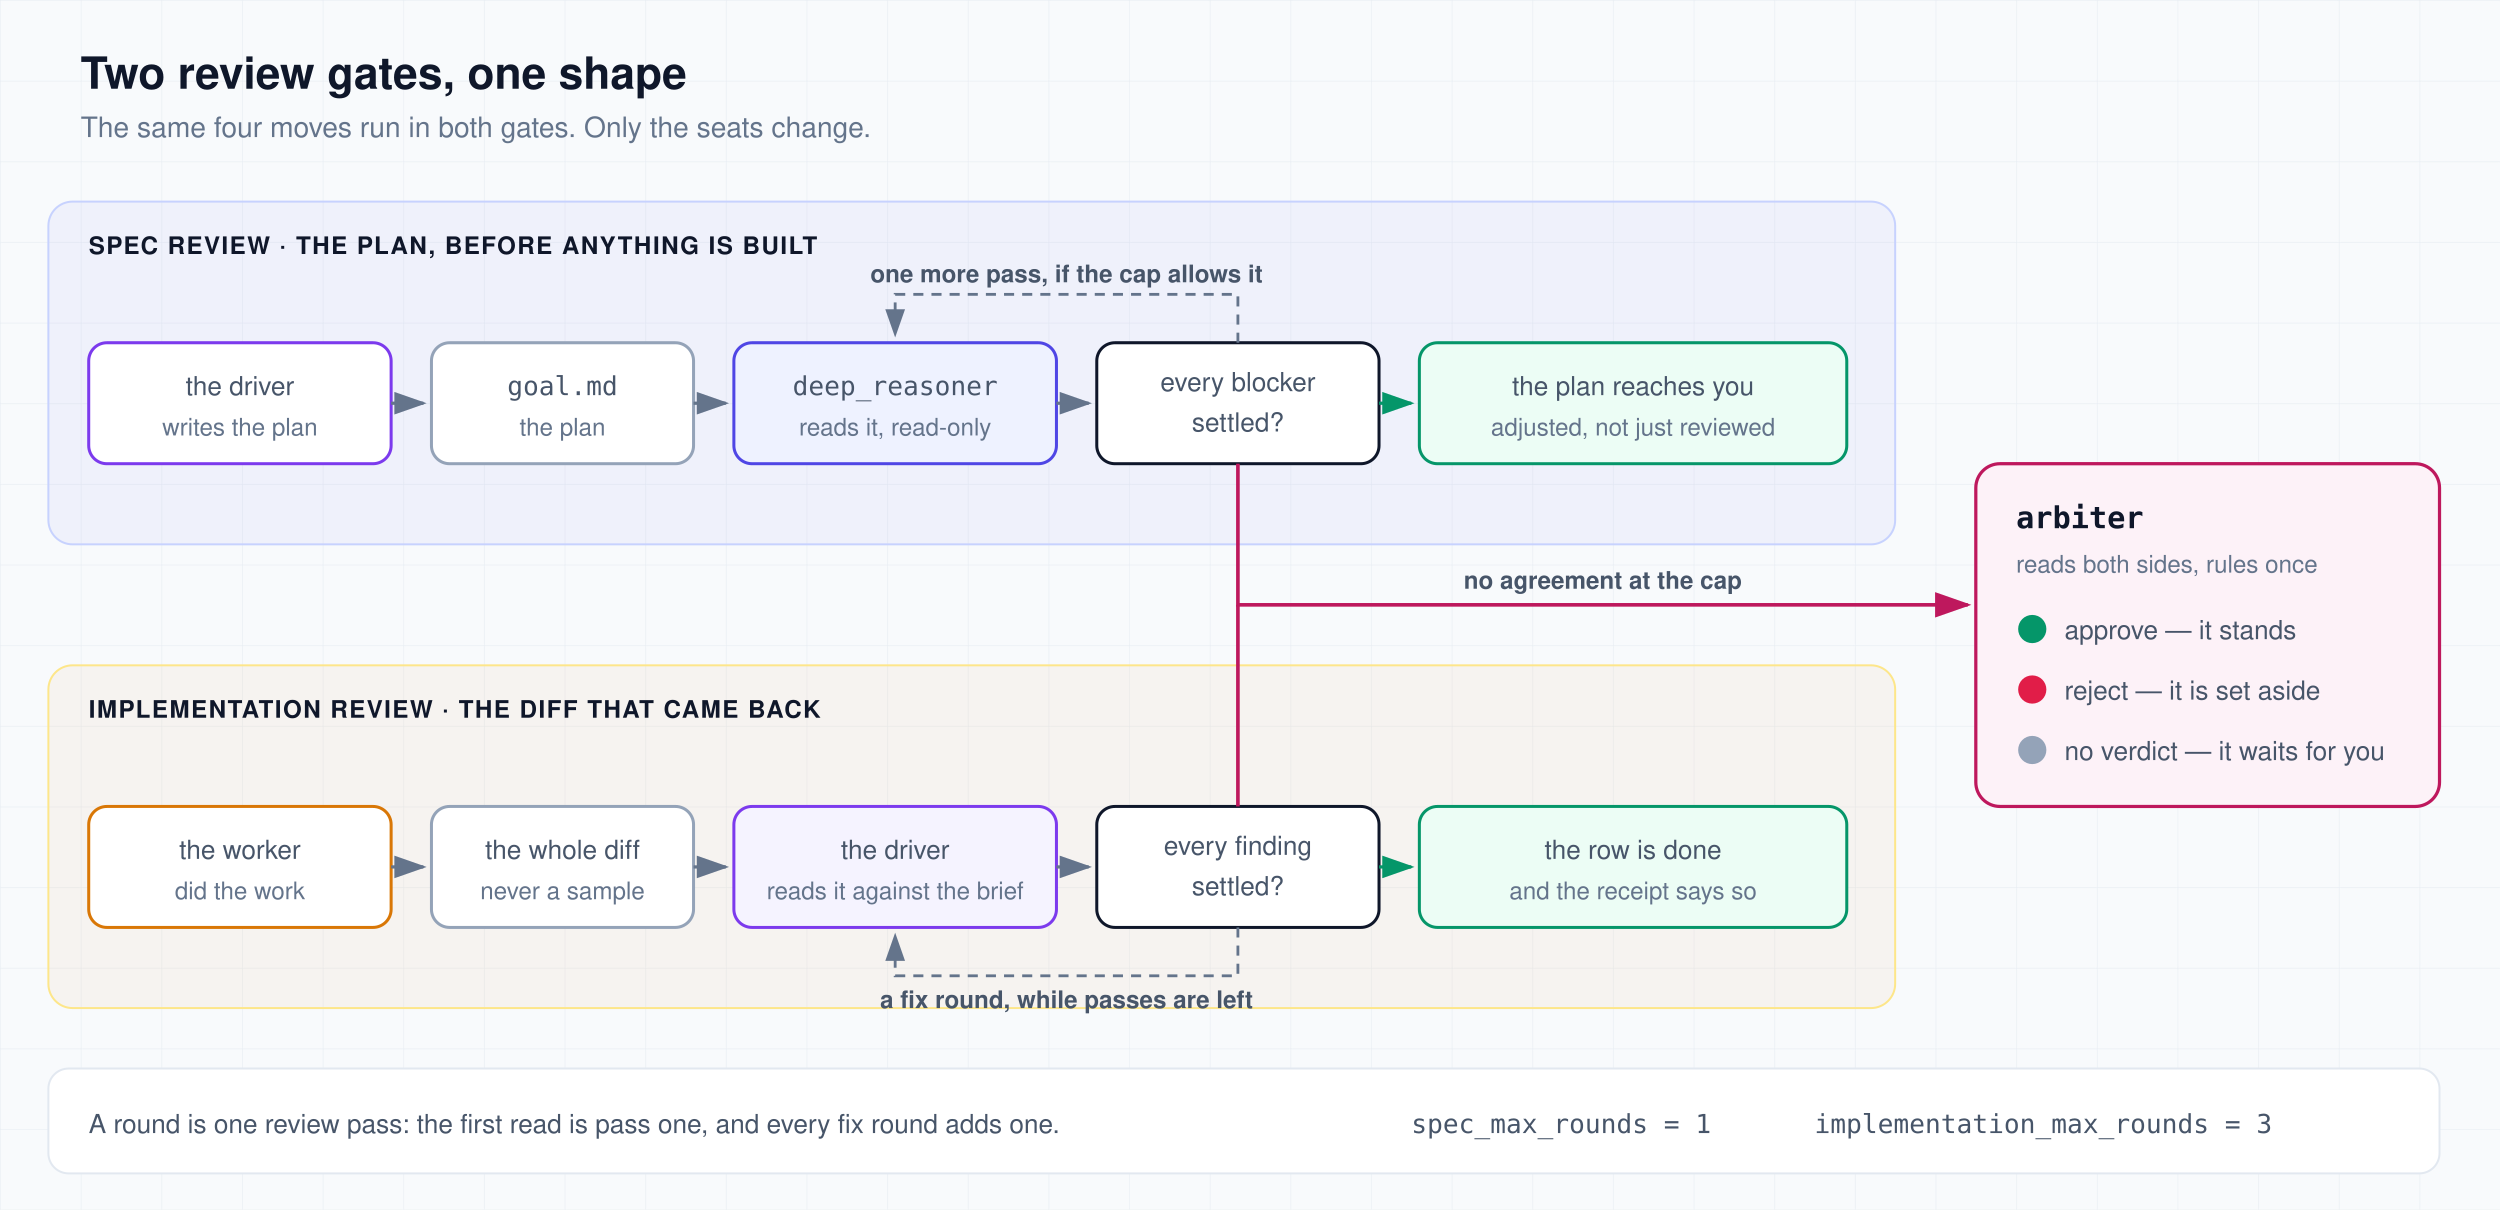
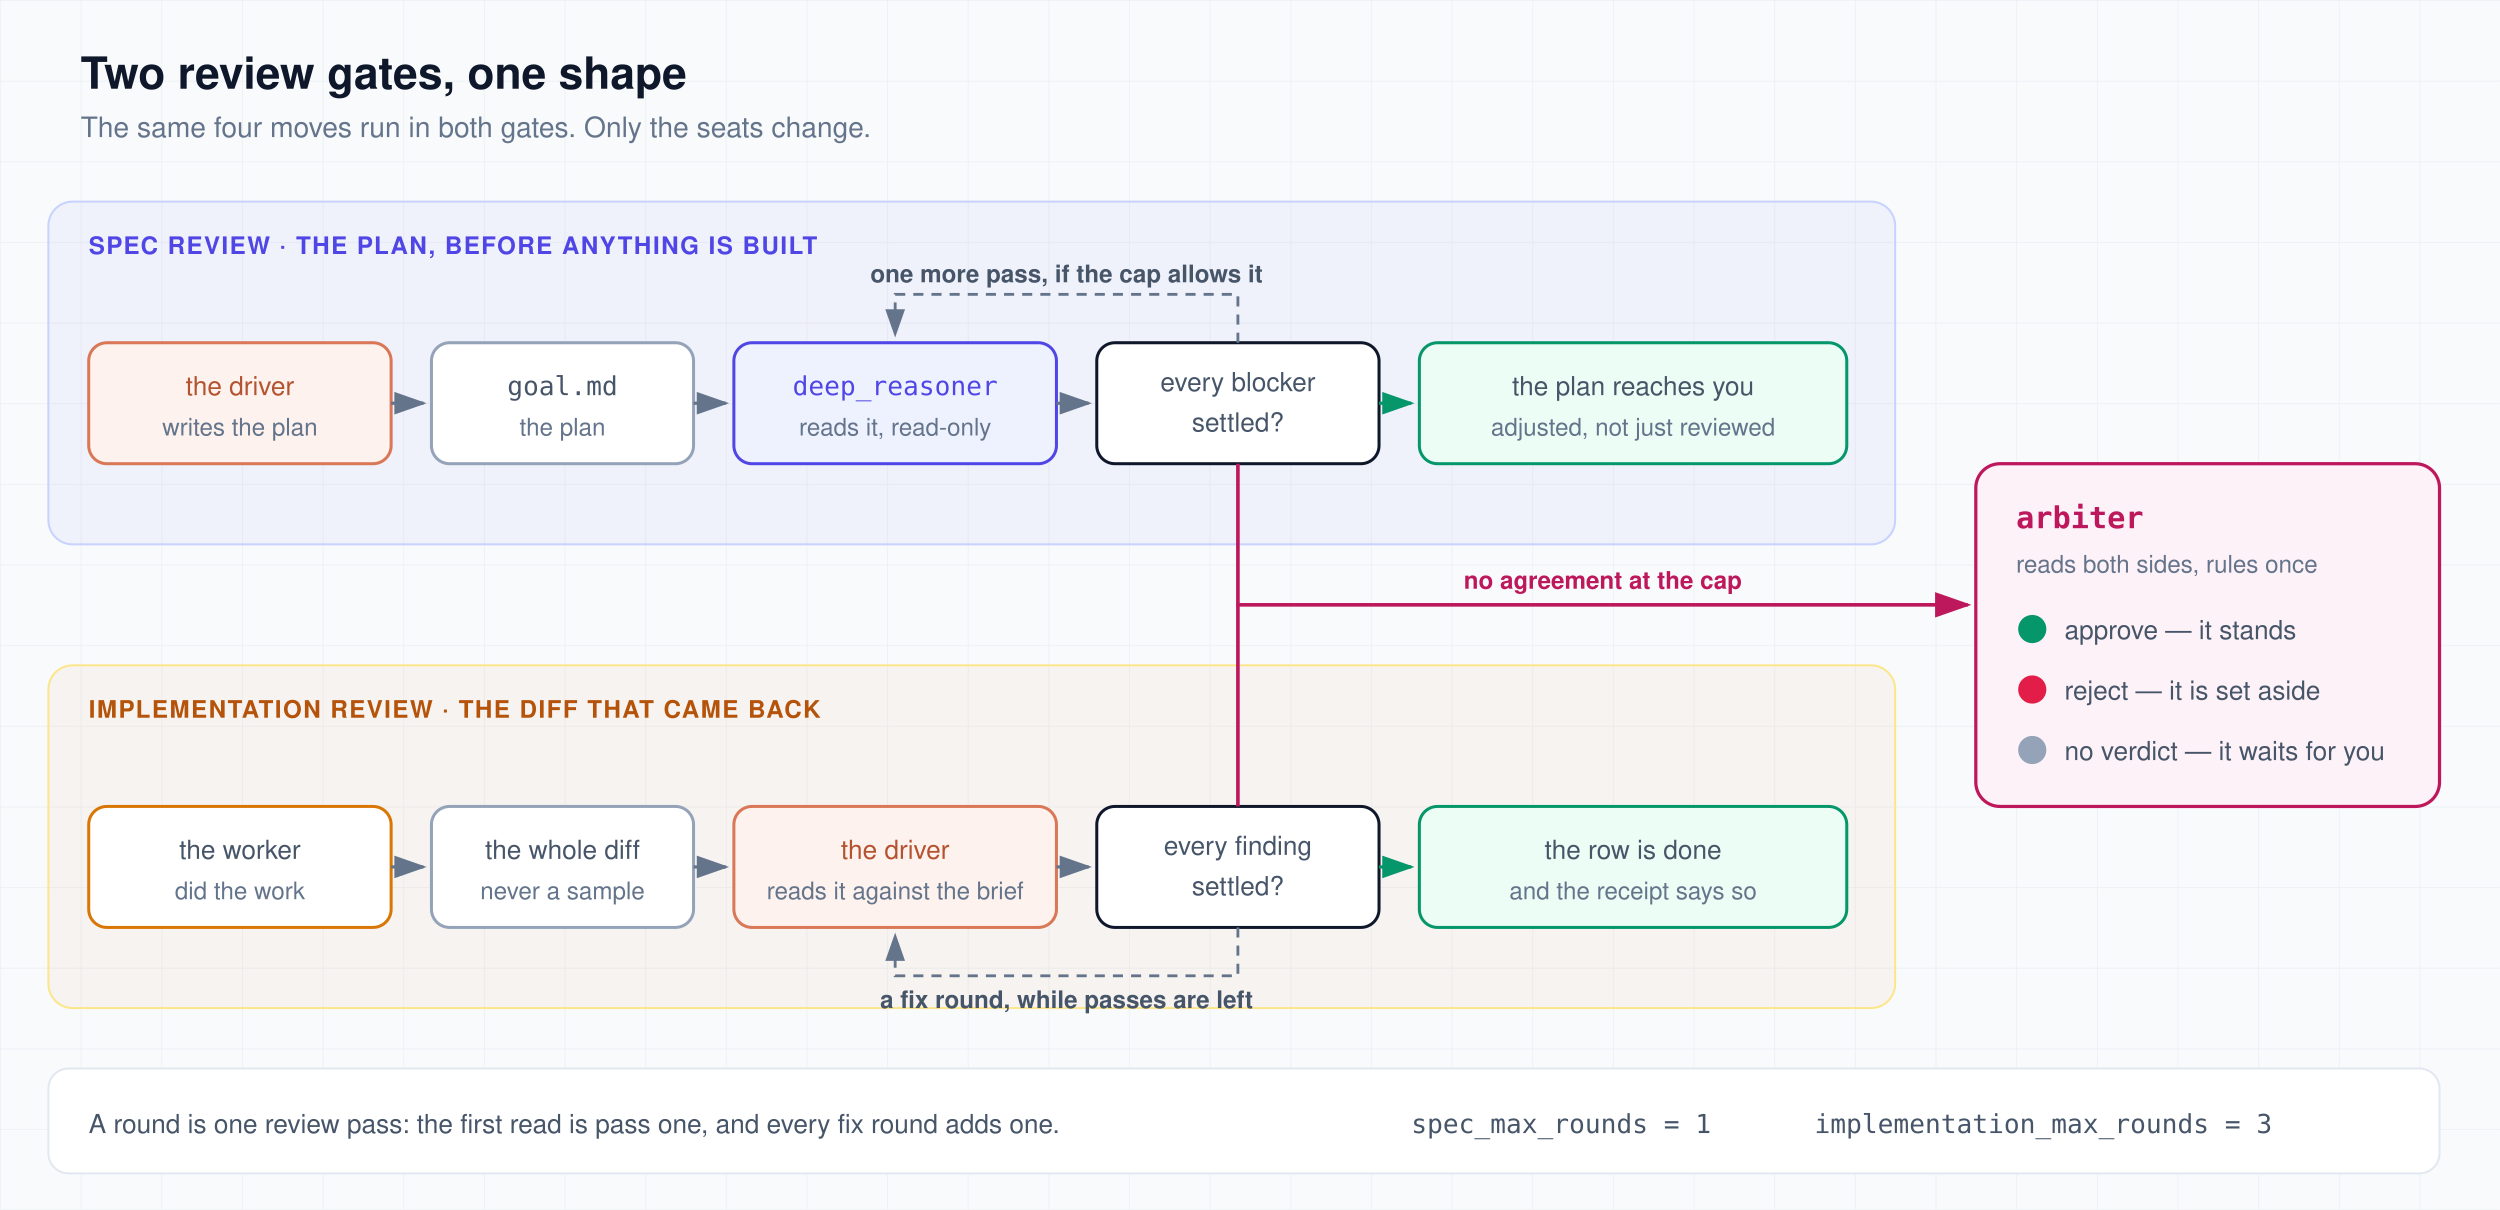
<svg xmlns="http://www.w3.org/2000/svg" viewBox="0 0 1240 600">
  <style>
    text { font-family: -apple-system, BlinkMacSystemFont, "Segoe UI", Helvetica, Arial, sans-serif; fill: #0f172a; }
    .m { font-family: "SF Mono", Menlo, Consolas, ui-monospace, monospace; }
    .title { font-size: 22px; font-weight: 700; }
    .sub { font-size: 14px; fill: #64748b; }
    .name { font-size: 15px; font-weight: 700; }
    .line { font-size: 13px; fill: #475569; }
    .small { font-size: 12px; fill: #64748b; }
    .head { font-size: 12px; font-weight: 700; letter-spacing: 0.06em; }
    .tag { font-size: 12px; font-weight: 600; fill: #475569; }
  </style>
  <defs>
    <pattern id="grid" width="40" height="40" patternUnits="userSpaceOnUse">
      <path d="M 40 0 L 0 0 0 40" fill="none" stroke="#e6ebf2" stroke-width="0.5" />
    </pattern>
    <marker id="arrow" markerWidth="10" markerHeight="7" refX="9" refY="3.5" orient="auto">
      <polygon points="0 0, 10 3.5, 0 7" fill="#64748b" />
    </marker>
    <marker id="arrow-green" markerWidth="10" markerHeight="7" refX="9" refY="3.5" orient="auto">
      <polygon points="0 0, 10 3.5, 0 7" fill="#059669" />
    </marker>
    <marker id="arrow-pink" markerWidth="10" markerHeight="7" refX="9" refY="3.5" orient="auto">
      <polygon points="0 0, 10 3.5, 0 7" fill="#be185d" />
    </marker>
  </defs>
  <rect width="1240" height="600" fill="#f8fafc" />
  <rect width="1240" height="600" fill="url(#grid)" />
  <text x="40" y="44" class="title">Two review gates, one shape</text>
  <text x="40" y="68" class="sub">The same four moves run in both gates. Only the seats change.</text>
  <rect x="24" y="100" width="916" height="170" rx="12" fill="rgba(79,70,229,0.05)" stroke="#c7d2fe" />
-   <text x="44" y="126" class="head" fill="#4f46e5">SPEC REVIEW · THE PLAN, BEFORE ANYTHING IS BUILT</text>
-   <rect x="44" y="170" width="150" height="60" rx="9" fill="#ffffff" stroke="#7c3aed" stroke-width="1.5" />
-   <text x="119" y="196" class="line" text-anchor="middle">the driver</text>
+   <text x="44" y="126" class="head" style="fill:#4f46e5">SPEC REVIEW · THE PLAN, BEFORE ANYTHING IS BUILT</text>
+   <rect x="44" y="170" width="150" height="60" rx="9" fill="#fdf2ee" stroke="#D97757" stroke-width="1.5" />
+   <text x="119" y="196" class="line" style="fill:#b4532f" text-anchor="middle">the driver</text>
  <text x="119" y="216" class="small" text-anchor="middle">writes the plan</text>
  <line x1="194" y1="200" x2="210" y2="200" stroke="#64748b" stroke-width="1.6" marker-end="url(#arrow)" />
  <rect x="214" y="170" width="130" height="60" rx="9" fill="#ffffff" stroke="#94a3b8" stroke-width="1.5" />
  <text x="279" y="196" class="line m" text-anchor="middle">goal.md</text>
  <text x="279" y="216" class="small" text-anchor="middle">the plan</text>
  <line x1="344" y1="200" x2="360" y2="200" stroke="#64748b" stroke-width="1.6" marker-end="url(#arrow)" />
  <rect x="364" y="170" width="160" height="60" rx="9" fill="#eef2ff" stroke="#4f46e5" stroke-width="1.5" />
-   <text x="444" y="196" class="line m" fill="#4f46e5" text-anchor="middle">deep_reasoner</text>
+   <text x="444" y="196" class="line m" style="fill:#4f46e5" text-anchor="middle">deep_reasoner</text>
  <text x="444" y="216" class="small" text-anchor="middle">reads it, read-only</text>
  <line x1="524" y1="200" x2="540" y2="200" stroke="#64748b" stroke-width="1.6" marker-end="url(#arrow)" />
  <rect x="544" y="170" width="140" height="60" rx="9" fill="#ffffff" stroke="#0f172a" stroke-width="1.5" />
  <text x="614" y="194" class="line" text-anchor="middle">every blocker</text>
  <text x="614" y="214" class="line" text-anchor="middle">settled?</text>
  <line x1="684" y1="200" x2="700" y2="200" stroke="#059669" stroke-width="1.6" marker-end="url(#arrow-green)" />
  <rect x="704" y="170" width="212" height="60" rx="9" fill="#ecfdf5" stroke="#059669" stroke-width="1.5" />
  <text x="810" y="196" class="line" text-anchor="middle">the plan reaches you</text>
  <text x="810" y="216" class="small" text-anchor="middle">adjusted, not just reviewed</text>
  <path d="M 614 170 V 146 H 444 V 166" fill="none" stroke="#64748b" stroke-width="1.4" stroke-dasharray="5,4" marker-end="url(#arrow)" />
  <text x="529" y="140" class="tag" text-anchor="middle">one more pass, if the cap allows it</text>
  <rect x="24" y="330" width="916" height="170" rx="12" fill="rgba(217,119,6,0.05)" stroke="#fde68a" />
-   <text x="44" y="356" class="head" fill="#b45309">IMPLEMENTATION REVIEW · THE DIFF THAT CAME BACK</text>
+   <text x="44" y="356" class="head" style="fill:#b45309">IMPLEMENTATION REVIEW · THE DIFF THAT CAME BACK</text>
  <rect x="44" y="400" width="150" height="60" rx="9" fill="#ffffff" stroke="#d97706" stroke-width="1.5" />
  <text x="119" y="426" class="line" text-anchor="middle">the worker</text>
  <text x="119" y="446" class="small" text-anchor="middle">did the work</text>
  <line x1="194" y1="430" x2="210" y2="430" stroke="#64748b" stroke-width="1.6" marker-end="url(#arrow)" />
  <rect x="214" y="400" width="130" height="60" rx="9" fill="#ffffff" stroke="#94a3b8" stroke-width="1.5" />
  <text x="279" y="426" class="line" text-anchor="middle">the whole diff</text>
  <text x="279" y="446" class="small" text-anchor="middle">never a sample</text>
  <line x1="344" y1="430" x2="360" y2="430" stroke="#64748b" stroke-width="1.6" marker-end="url(#arrow)" />
-   <rect x="364" y="400" width="160" height="60" rx="9" fill="#f5f3ff" stroke="#7c3aed" stroke-width="1.5" />
-   <text x="444" y="426" class="line" fill="#6d28d9" text-anchor="middle">the driver</text>
+   <rect x="364" y="400" width="160" height="60" rx="9" fill="#fdf2ee" stroke="#D97757" stroke-width="1.5" />
+   <text x="444" y="426" class="line" style="fill:#b4532f" text-anchor="middle">the driver</text>
  <text x="444" y="446" class="small" text-anchor="middle">reads it against the brief</text>
  <line x1="524" y1="430" x2="540" y2="430" stroke="#64748b" stroke-width="1.6" marker-end="url(#arrow)" />
  <rect x="544" y="400" width="140" height="60" rx="9" fill="#ffffff" stroke="#0f172a" stroke-width="1.5" />
  <text x="614" y="424" class="line" text-anchor="middle">every finding</text>
  <text x="614" y="444" class="line" text-anchor="middle">settled?</text>
  <line x1="684" y1="430" x2="700" y2="430" stroke="#059669" stroke-width="1.6" marker-end="url(#arrow-green)" />
  <rect x="704" y="400" width="212" height="60" rx="9" fill="#ecfdf5" stroke="#059669" stroke-width="1.5" />
  <text x="810" y="426" class="line" text-anchor="middle">the row is done</text>
  <text x="810" y="446" class="small" text-anchor="middle">and the receipt says so</text>
  <path d="M 614 460 V 484 H 444 V 464" fill="none" stroke="#64748b" stroke-width="1.4" stroke-dasharray="5,4" marker-end="url(#arrow)" />
  <text x="529" y="500" class="tag" text-anchor="middle">a fix round, while passes are left</text>
  <path d="M 614 230 V 300 H 976" fill="none" stroke="#be185d" stroke-width="1.8" marker-end="url(#arrow-pink)" />
  <path d="M 614 400 V 300" fill="none" stroke="#be185d" stroke-width="1.8" />
-   <text x="795" y="292" class="tag" fill="#be185d" text-anchor="middle">no agreement at the cap</text>
+   <text x="795" y="292" class="tag" style="fill:#be185d" text-anchor="middle">no agreement at the cap</text>
  <rect x="980" y="230" width="230" height="170" rx="12" fill="#fdf2f8" stroke="#be185d" stroke-width="1.6" />
-   <text x="1000" y="262" class="name m" fill="#be185d">arbiter</text>
+   <text x="1000" y="262" class="name m" style="fill:#be185d">arbiter</text>
  <text x="1000" y="284" class="small">reads both sides, rules once</text>
  <circle cx="1008" cy="312" r="7" fill="#059669" />
  <text x="1024" y="317" class="line">approve — it stands</text>
  <circle cx="1008" cy="342" r="7" fill="#e11d48" />
  <text x="1024" y="347" class="line">reject — it is set aside</text>
  <circle cx="1008" cy="372" r="7" fill="#94a3b8" />
  <text x="1024" y="377" class="line">no verdict — it waits for you</text>
  <rect x="24" y="530" width="1186" height="52" rx="10" fill="#ffffff" stroke="#e2e8f0" />
  <text x="44" y="562" class="line">A round is one review pass: the first read is pass one, and every fix round adds one.</text>
  <text x="700" y="562" class="line m">spec_max_rounds = 1</text>
  <text x="900" y="562" class="line m">implementation_max_rounds = 3</text>
</svg>
